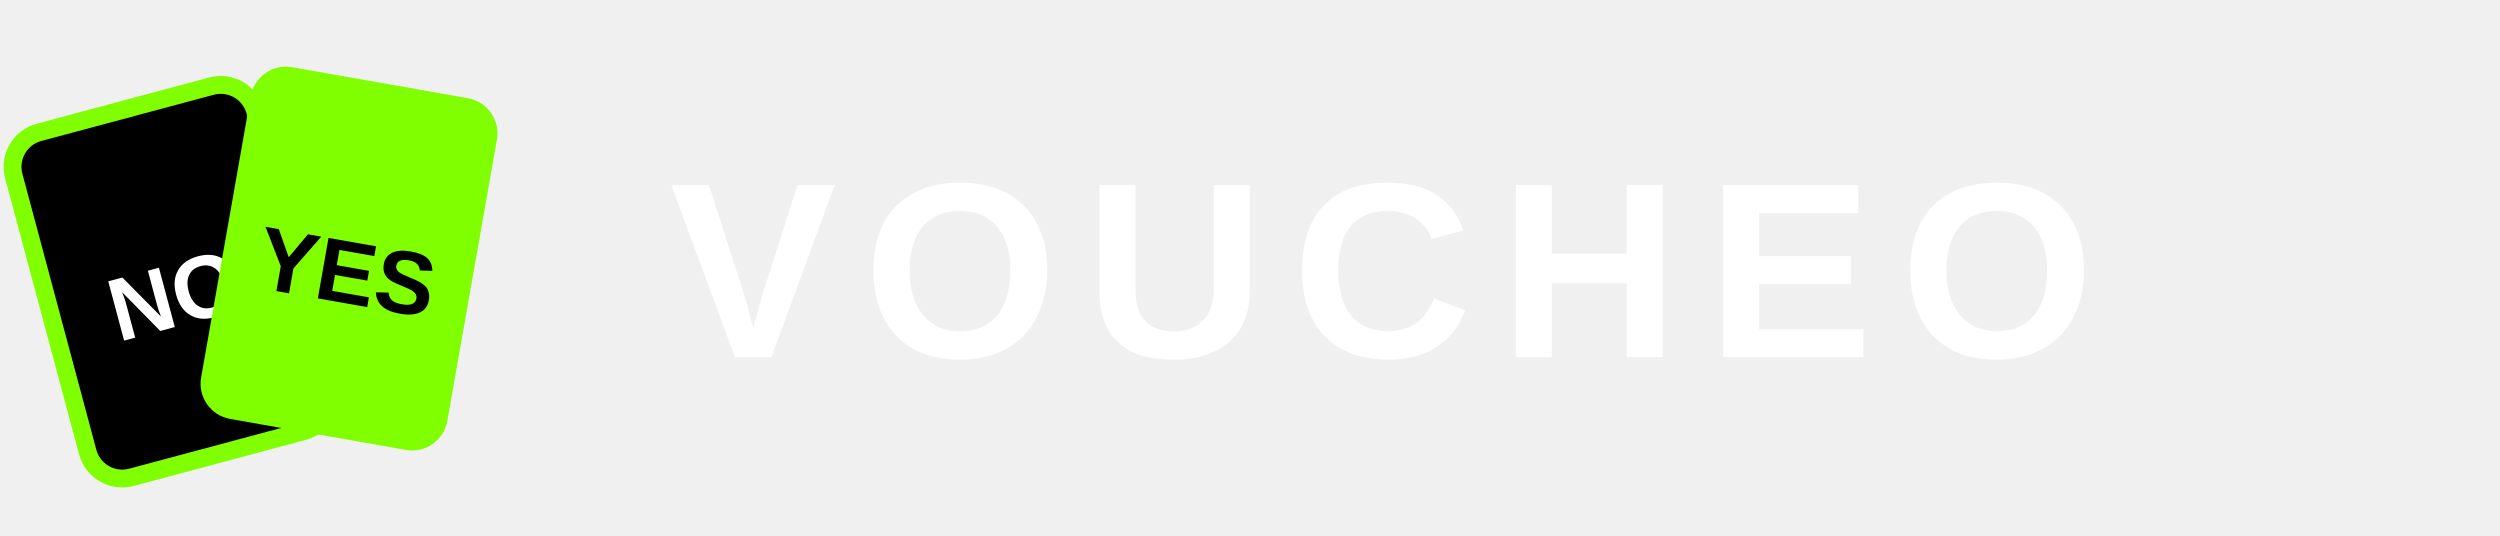
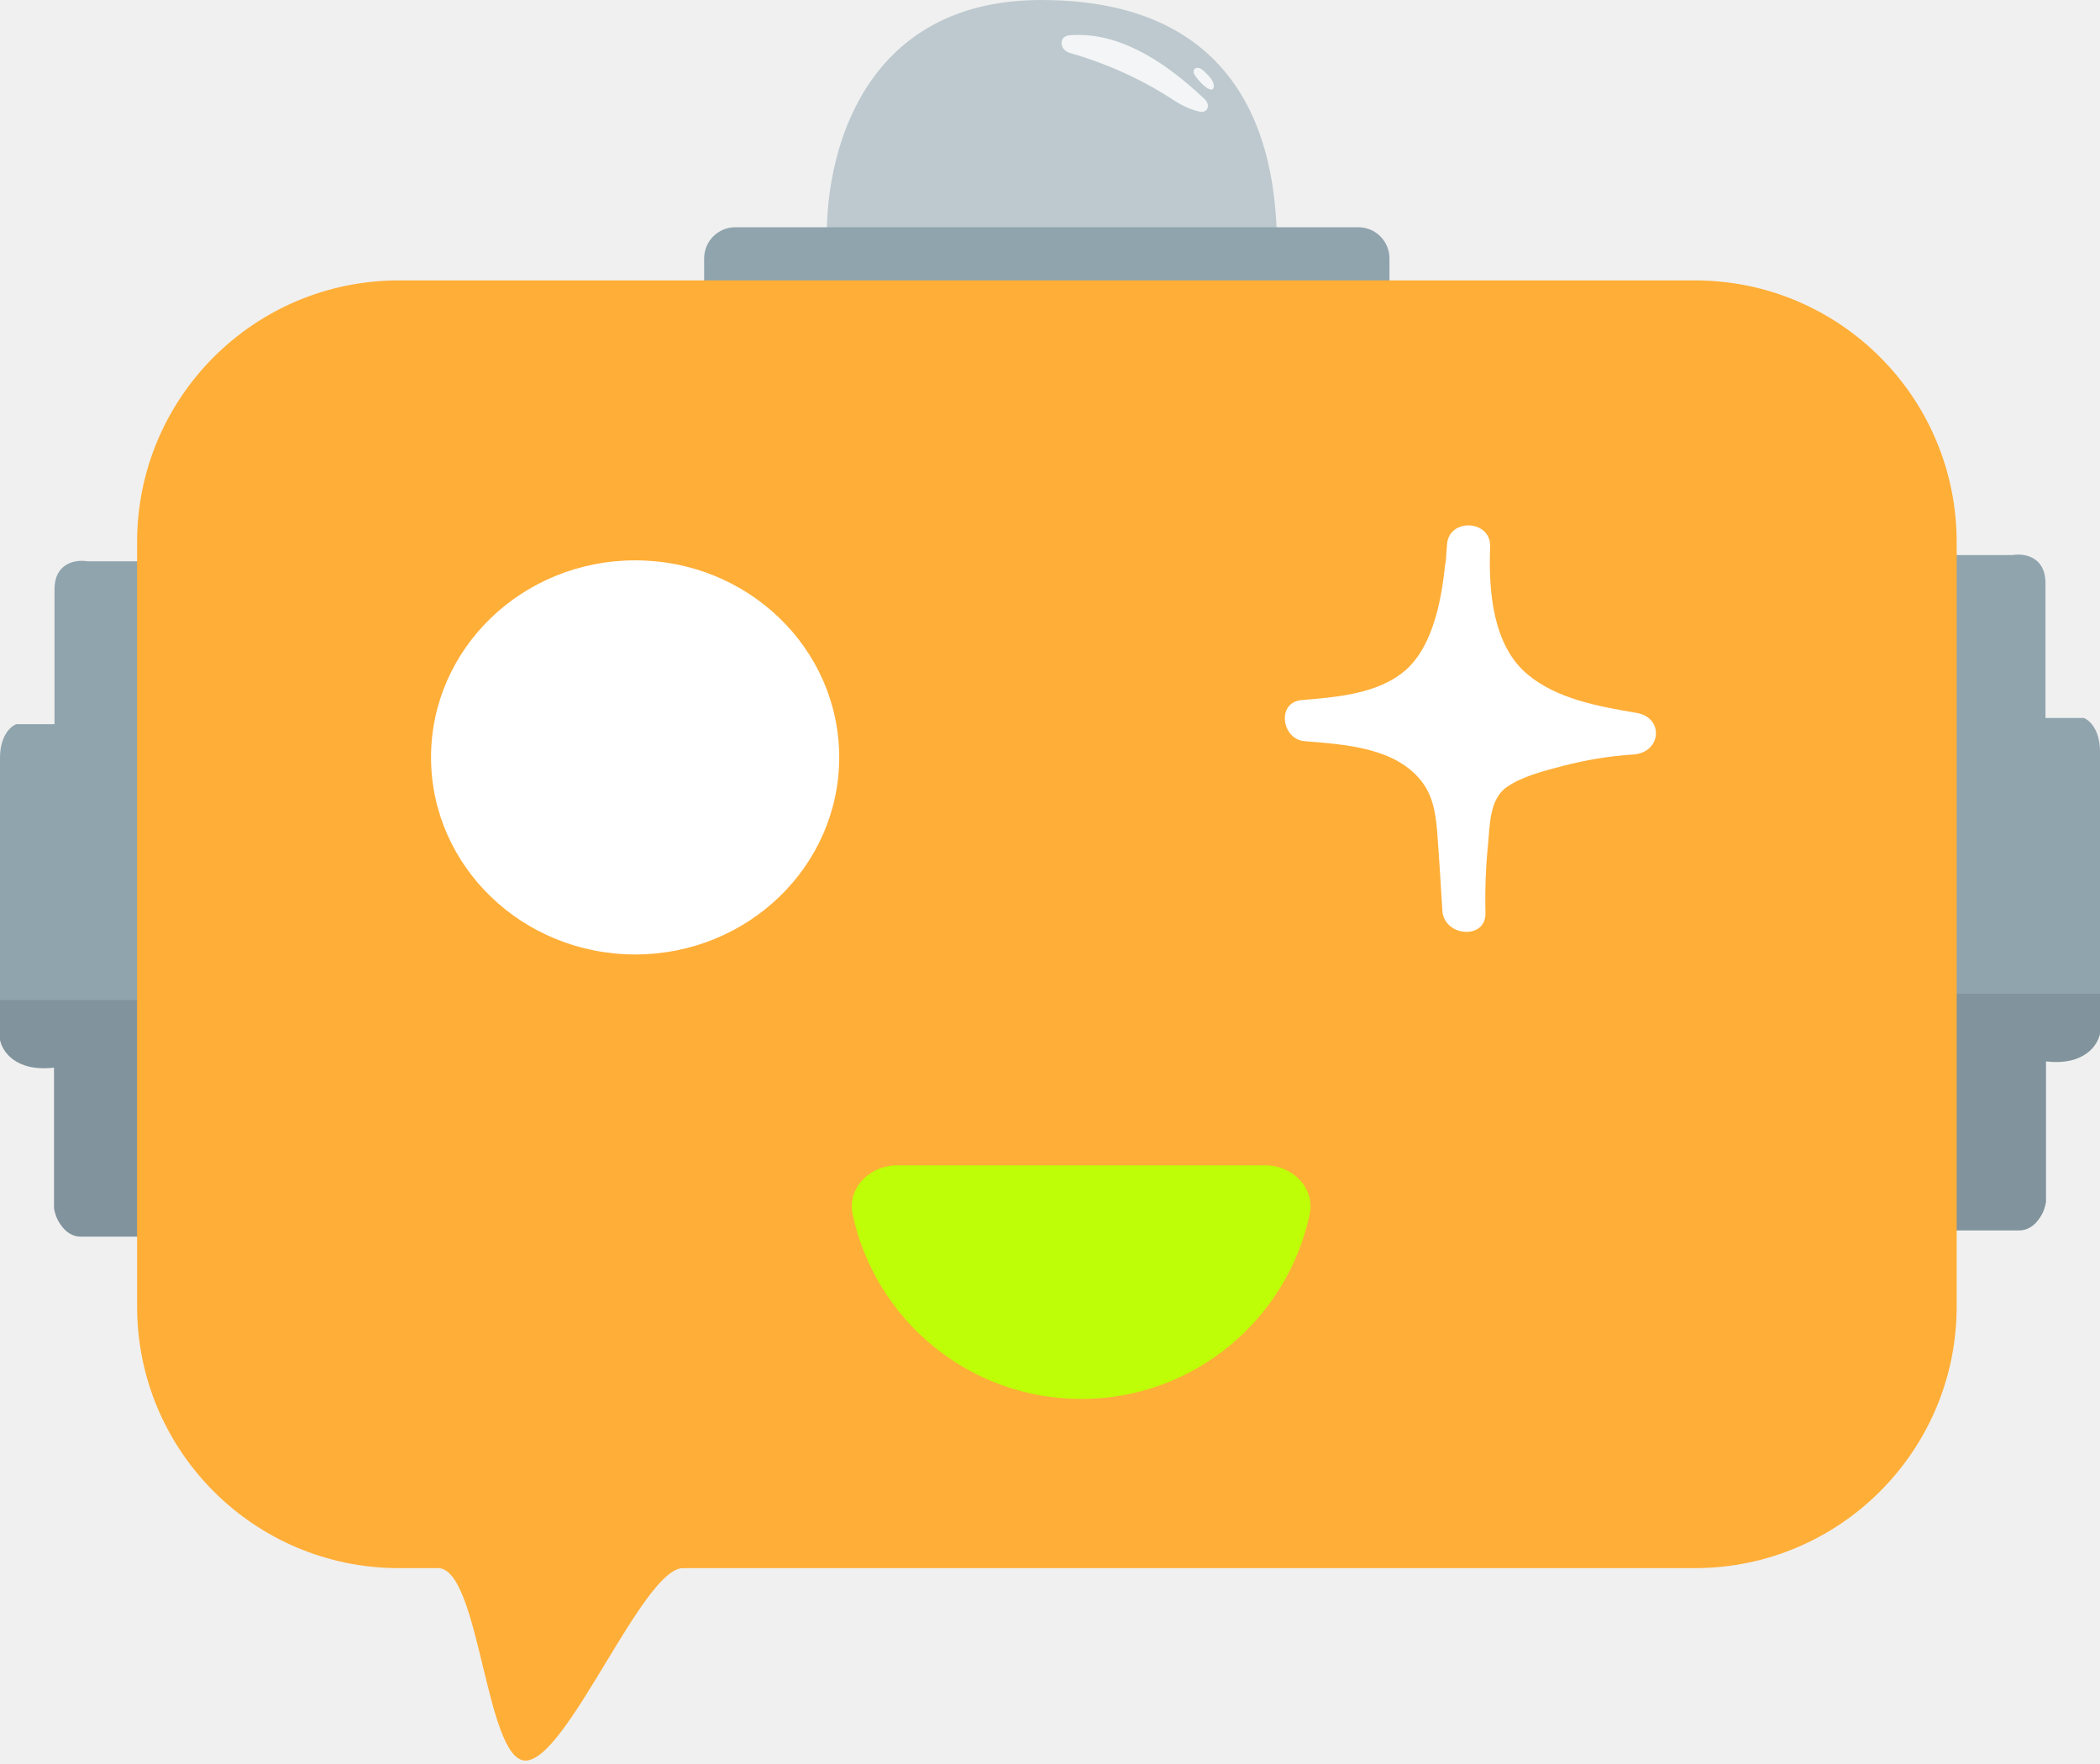
- <svg xmlns="http://www.w3.org/2000/svg" width="280" height="60" viewBox="0 0 280 60" fill="none">
-   <g transform="rotate(-15, 25, 30)">
-     <rect x="5" y="10" width="28" height="40" rx="4" fill="#000" stroke="#7FFF00" stroke-width="2" />
-     <text x="19" y="35" font-family="Arial, sans-serif" font-size="10" font-weight="bold" fill="#fff" text-anchor="middle">NO</text>
-   </g>
-   <g transform="rotate(10, 45, 30)">
-     <rect x="25" y="10" width="28" height="40" rx="4" fill="#7FFF00" />
-     <text x="39" y="35" font-family="Arial, sans-serif" font-size="10" font-weight="bold" fill="#000" text-anchor="middle">YES</text>
-   </g>
-   <text x="75" y="40" font-family="Arial, sans-serif" font-size="28" font-weight="bold" fill="#fff" letter-spacing="3">VOUCHEO</text>
+ <svg xmlns="http://www.w3.org/2000/svg" width="337" height="283" viewBox="0 0 337 283" fill="none">
+   <path d="M14 90.072H34.125L35 198.245H14C9.8 198.245 8.75 195.241 8.75 193.738V171.202C2.45 171.923 0.292 168.498 0 166.695V121.623C0 118.017 1.75 116.515 2.625 116.214H8.75V94.579C8.75 90.252 12.25 89.772 14 90.072Z" fill="#90A4AE" />
+   <path d="M7.62939e-05 160.481H34.667V198.456H13C10.227 198.456 8.956 195.442 8.667 193.936V171.331C2.427 172.054 0.289 168.618 7.62939e-05 166.81V160.481Z" fill="#81939C" />
+   <path d="M323 89.072H302.875L302 197.245H323C327.2 197.245 328.25 194.241 328.25 192.738V170.202C334.55 170.923 336.708 167.498 337 165.695V120.623C337 117.017 335.25 115.515 334.375 115.214H328.25V93.579C328.25 89.252 324.75 88.772 323 89.072Z" fill="#90A4AE" />
+   <path d="M337 159.481H302.333V197.456H324C326.773 197.456 328.044 194.442 328.333 192.936V170.331C334.573 171.054 336.711 167.618 337 165.81V159.481Z" fill="#81939C" />
+   <path d="M167.087 0C136.798 0 131.63 27.644 132.832 41.466H204.947C204.947 31.55 204.947 0 167.087 0Z" fill="#BDC9CF" />
+   <rect x="113" y="36.466" width="109.976" height="14.423" rx="5" fill="#90A4AE" />
+   <path d="M188.214 15.996C184.799 13.719 178.914 10.544 171.71 8.507C169.975 8.017 169.851 5.796 171.649 5.656C178.938 5.089 186.092 9.071 193.322 15.909C194.301 16.835 193.822 18.202 192.506 17.914C191.347 17.661 189.889 17.112 188.214 15.996Z" fill="#F3F5F6" />
+   <path d="M194.782 13.947C194.903 13.124 194.041 12.117 193.021 11.255C192.047 10.432 191.062 11.115 191.795 12.159C192.909 13.744 194.613 15.1 194.782 13.947Z" fill="#F3F5F6" />
+   <path d="M314 87C314 63.804 295.196 45 272 45H64C40.804 45 22 63.804 22 87V209.646C22 232.842 40.805 251.646 64.001 251.646C66.113 251.646 68.21 251.646 70.292 251.646C76.987 251.646 77.913 282.531 84.331 282.531C91.006 282.531 103.161 251.646 109.6 251.646C164.413 251.646 211.839 251.646 271.991 251.646C295.187 251.646 314 232.842 314 209.646V87Z" fill="#FFAE37" />
+   <path d="M262.625 114.4C256.668 113.394 249.92 112.188 245.213 108.286C239.423 103.54 238.881 94.53 239.131 87.733C239.298 83.429 232.55 83.067 232.216 87.331C232.133 88.256 232.091 89.181 232.008 90.146C231.717 90.589 231.466 102.253 225.676 107.442C221.261 111.383 214.513 111.866 208.848 112.349C204.849 112.711 205.64 118.623 209.348 118.945C215.846 119.468 224.01 119.951 228.218 125.501C230.217 128.116 230.509 131.494 230.717 134.632C231.008 138.453 231.217 142.274 231.467 146.135C231.716 150.318 238.465 150.881 238.381 146.537C238.298 142.837 238.423 139.136 238.798 135.476C239.089 132.5 239.006 128.236 241.797 126.306C244.297 124.576 247.837 123.691 250.753 122.927C254.46 121.962 258.292 121.318 262.125 121.077C266.665 120.755 267.04 115.124 262.625 114.4Z" fill="white" />
+   <path d="M203 187C207.419 187 211.089 190.623 210.158 194.942C206.514 211.838 191.486 224.5 173.5 224.5C155.515 224.5 140.486 211.838 136.843 194.942C135.912 190.623 139.582 187 144 187H203Z" fill="#BEFF07" />
+   <path d="M69.172 121.535C69.172 139.001 83.848 153.167 101.936 153.167C120.01 153.167 134.672 139.001 134.672 121.535C134.672 104.069 120.01 89.922 101.936 89.922C83.848 89.922 69.172 104.069 69.172 121.535Z" fill="white" />
</svg>
